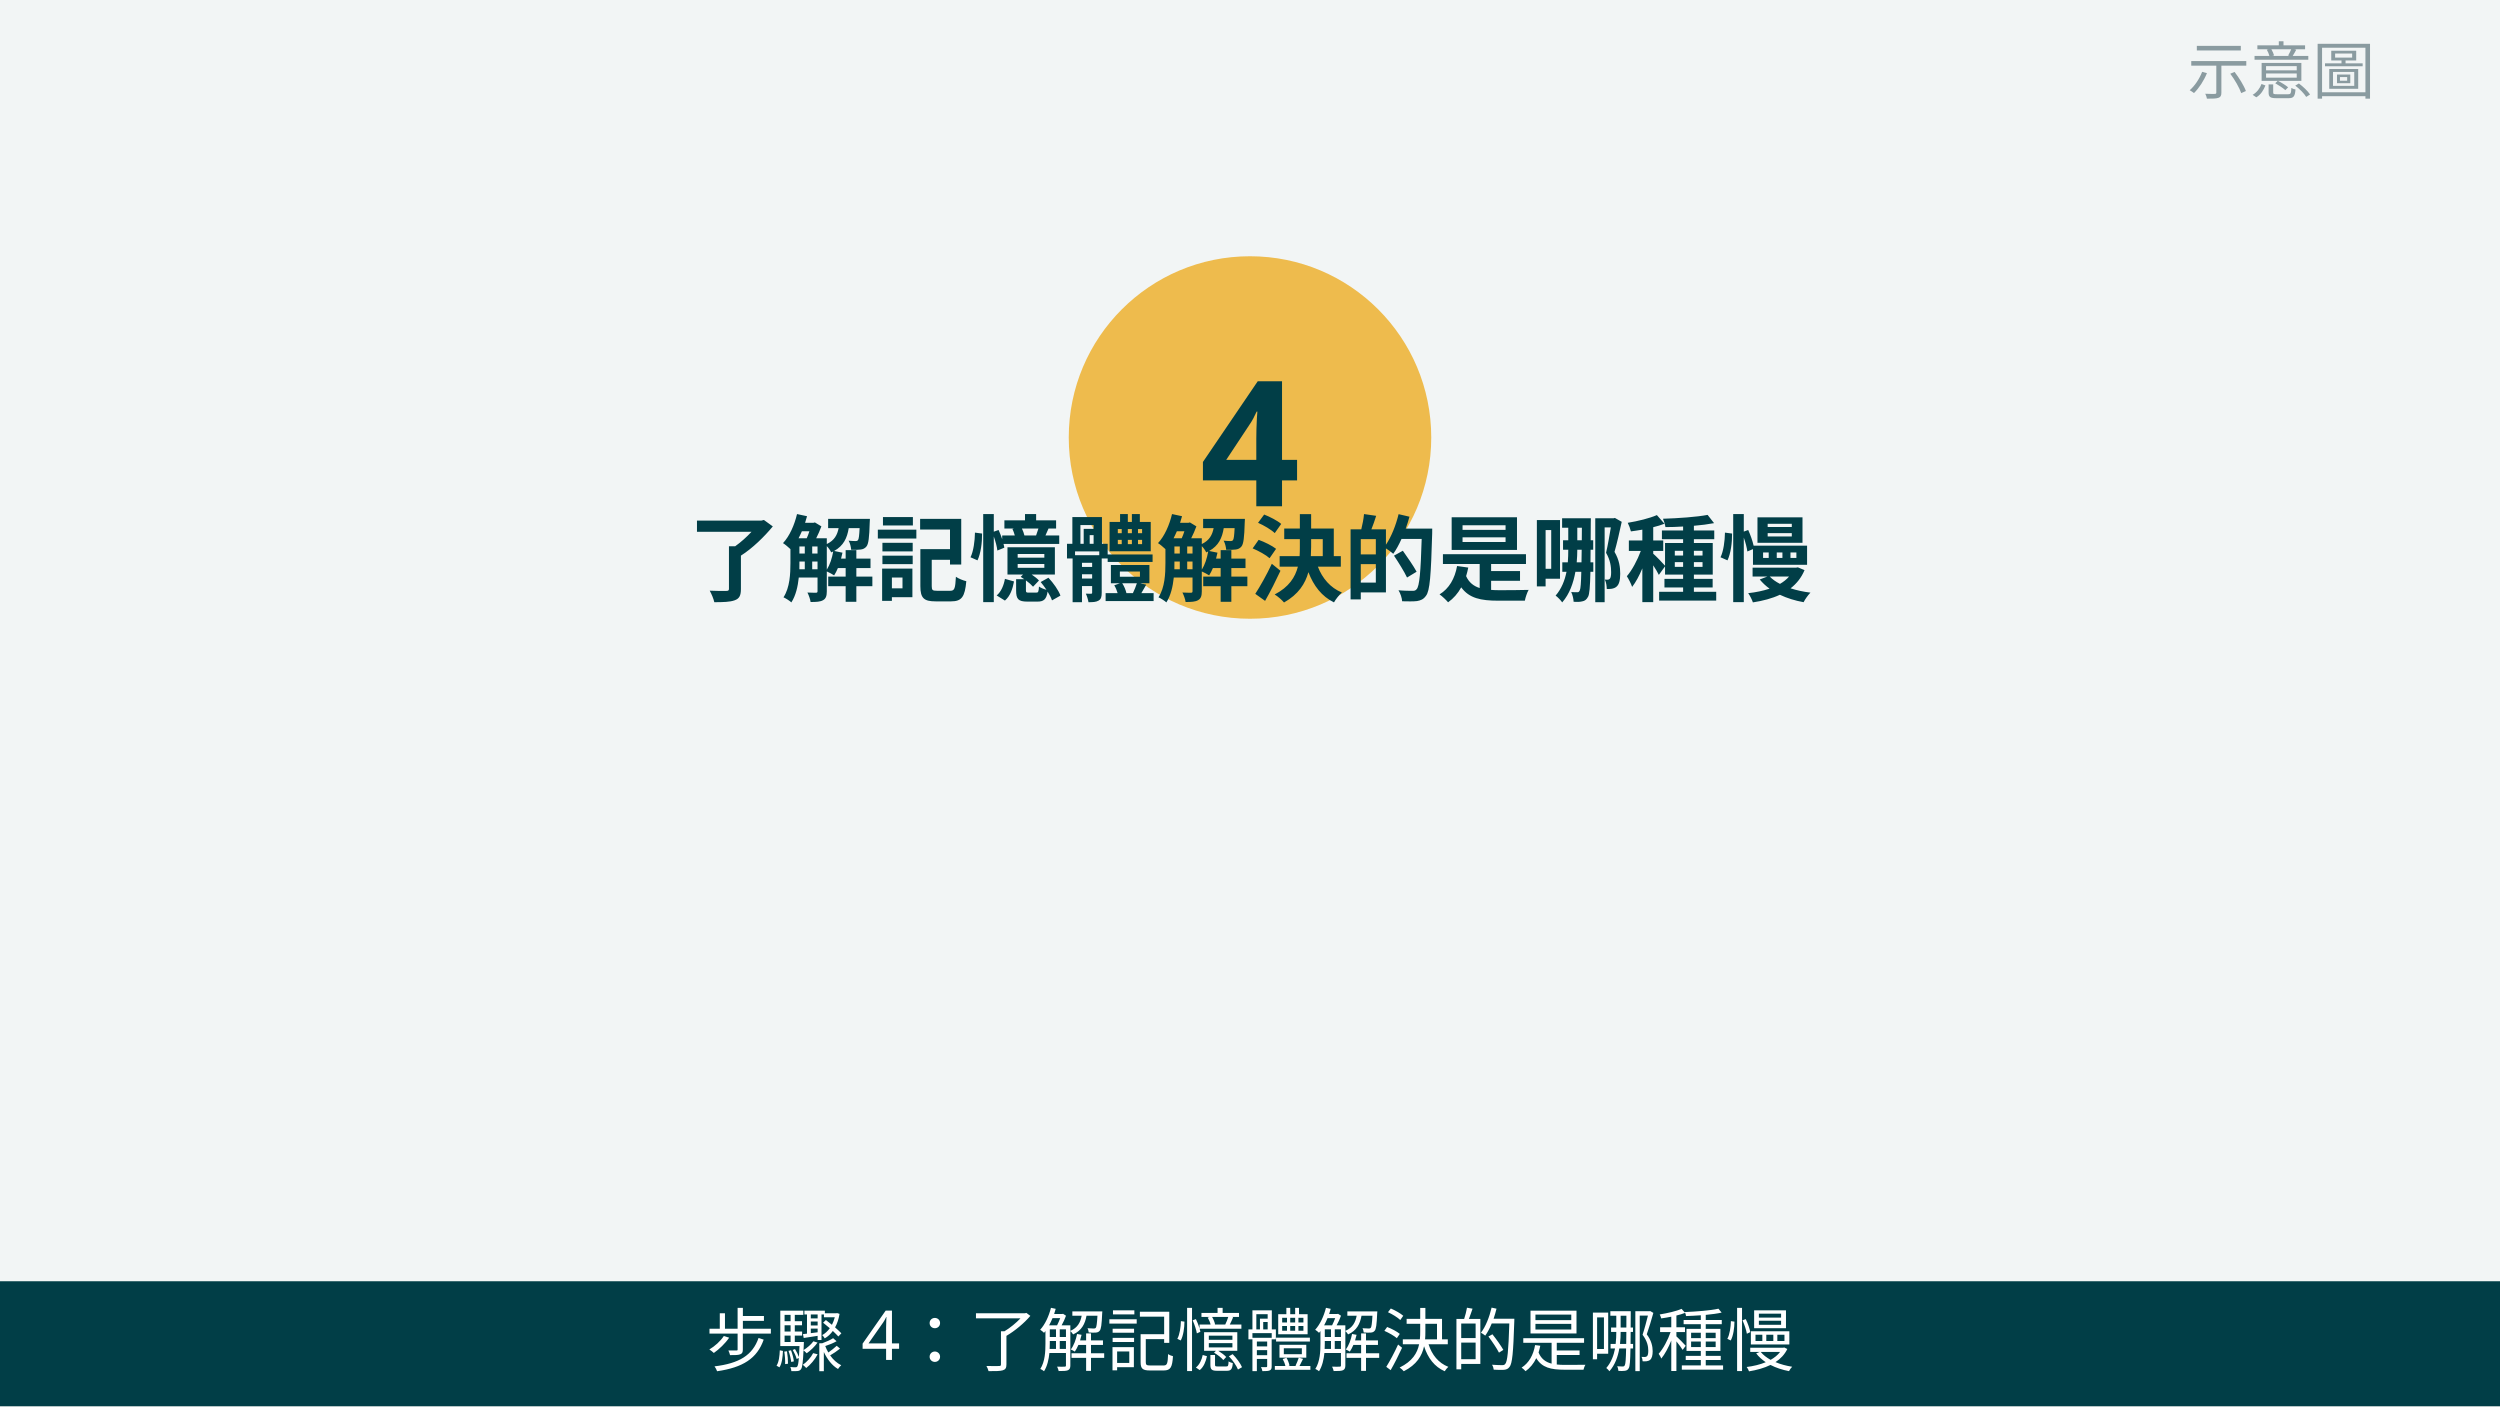
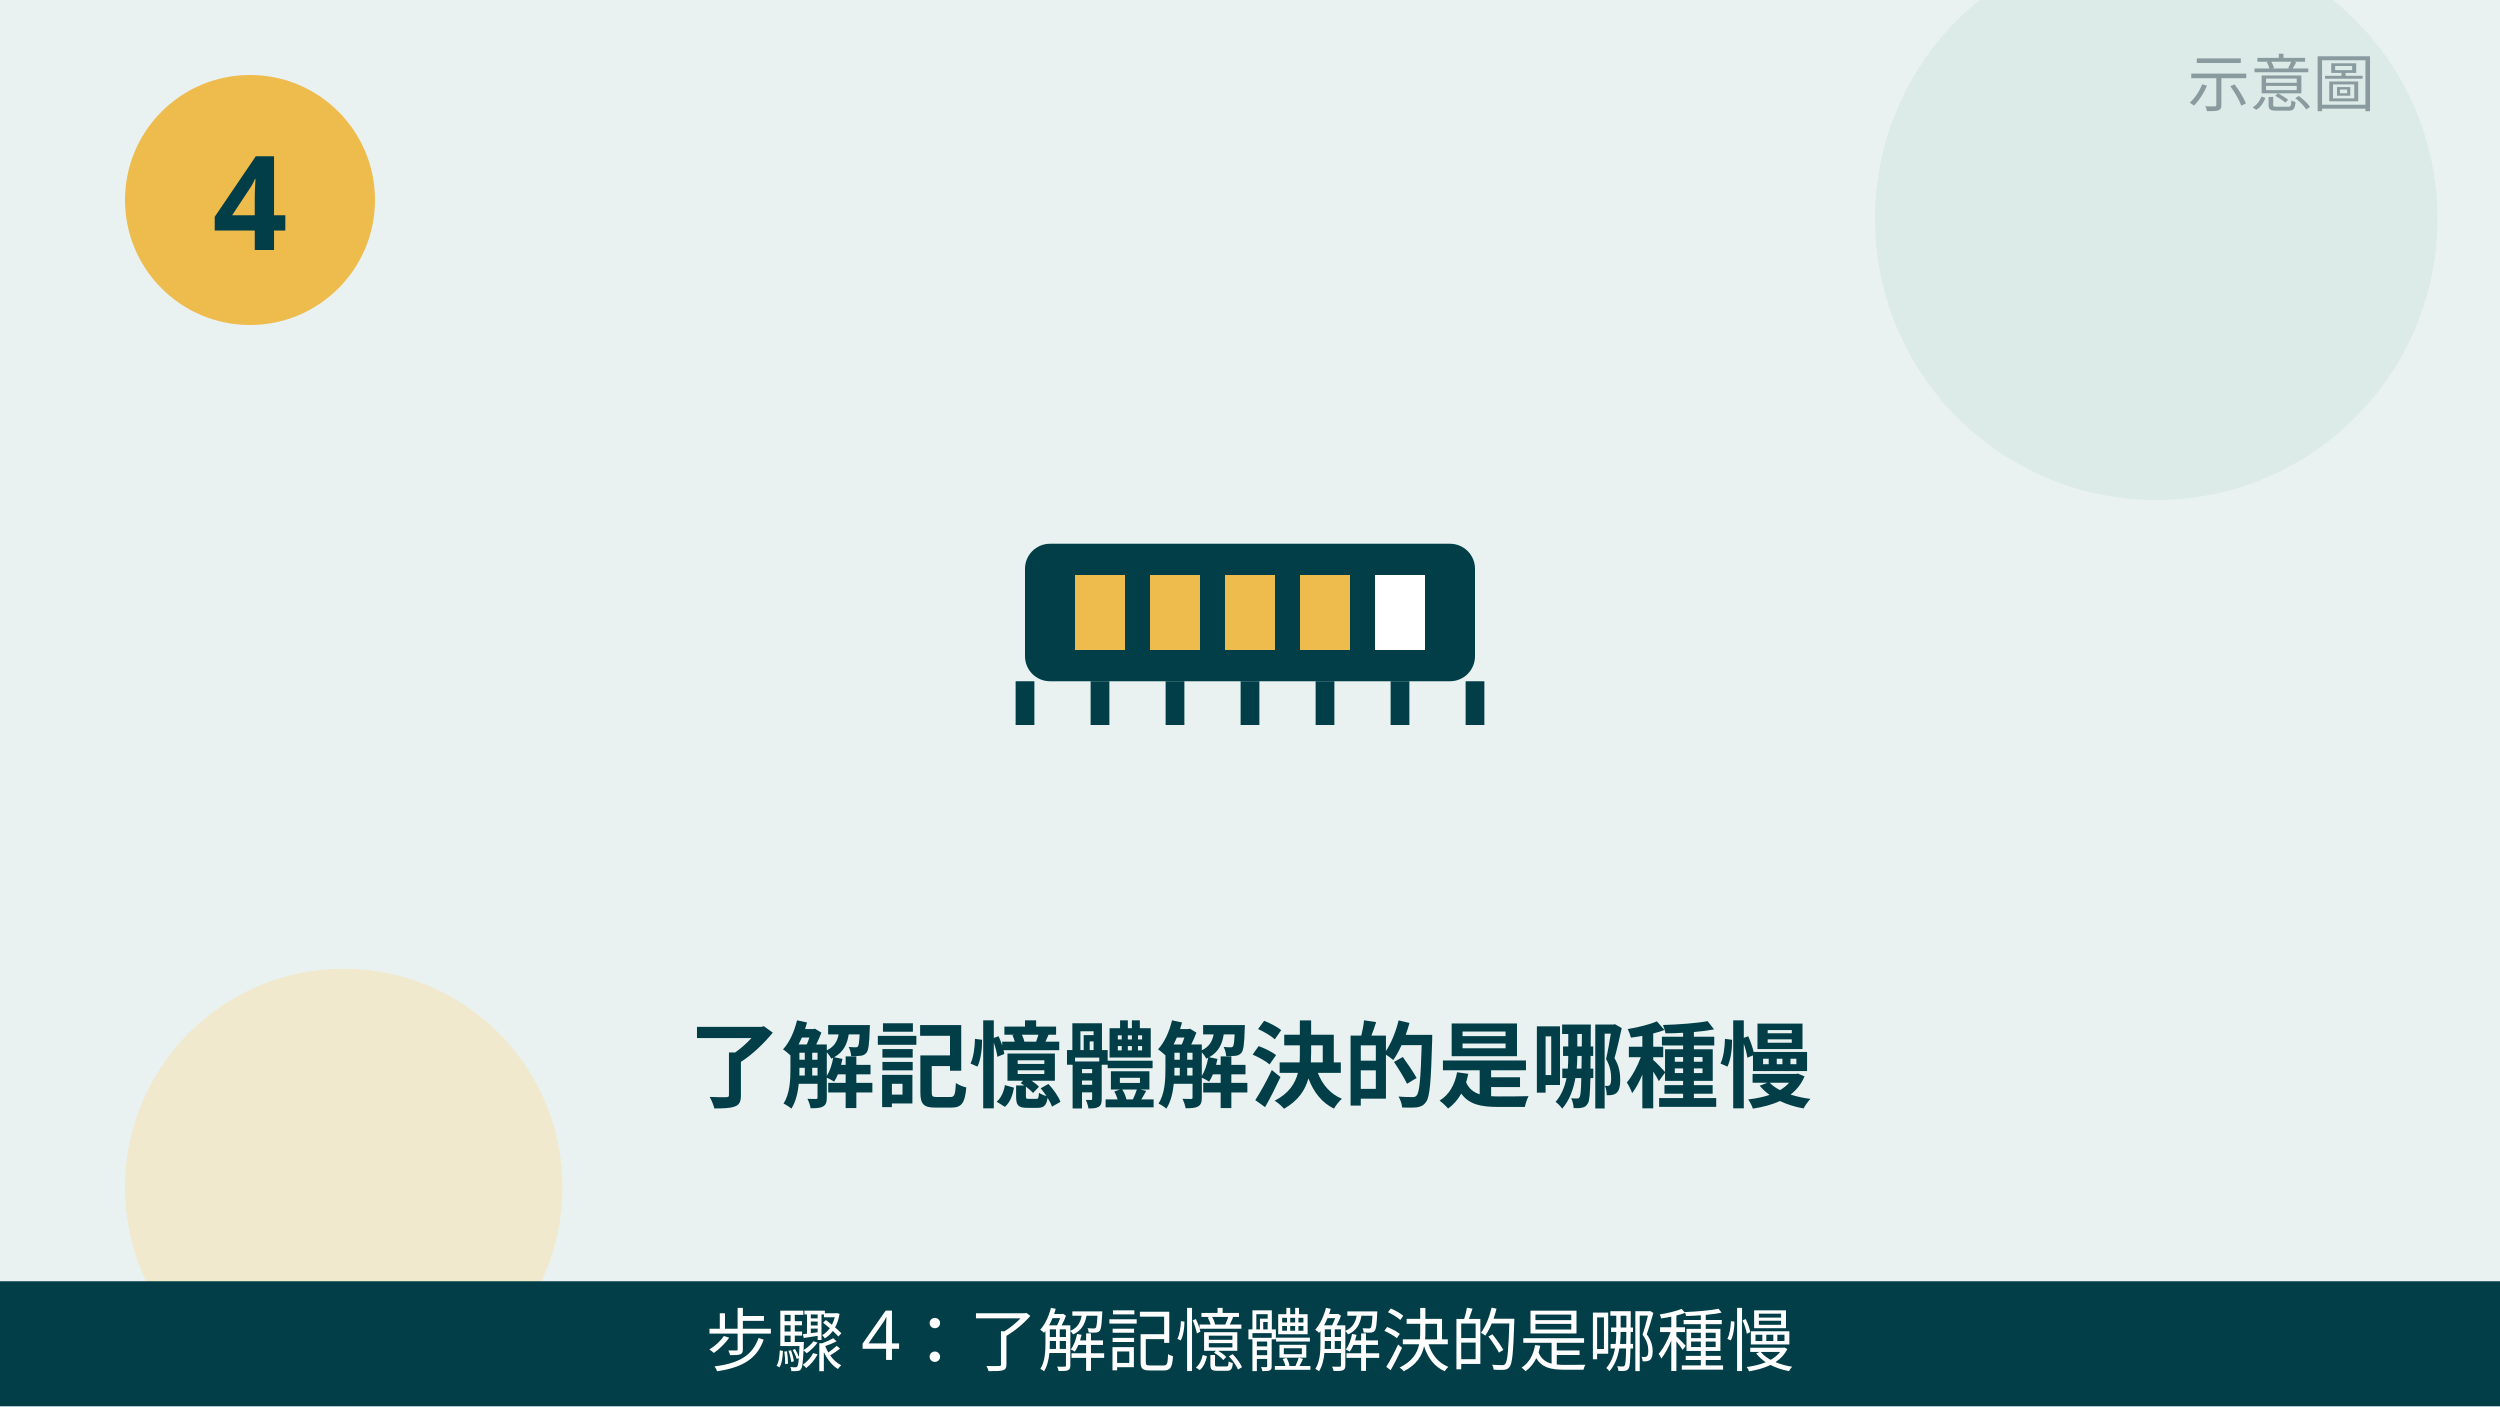
<svg xmlns="http://www.w3.org/2000/svg" width="800" height="450" viewBox="0 0 800 450" font-family="Noto Sans TC, sans-serif">
-   <rect width="800" height="450" fill="#f2f5f5" />
-   <text x="700" y="30" font-size="20" fill="#8a9ba0">示意圖</text>
-   <circle cx="400" cy="140" r="58" fill="#eebb4d" />
-   <text x="400" y="162" font-size="56" fill="#013e47" text-anchor="middle" font-weight="bold">4</text>
-   <text x="400" y="190" font-size="30" fill="#013e47" text-anchor="middle" font-weight="bold">了解記憶體解決的是哪種慢</text>
+   <rect width="800" height="450" fill="#e9f2f1" />
+   <circle cx="690" cy="70" r="90" fill="#dcebe8" />
+   <circle cx="110" cy="380" r="70" fill="#f3e5bd" opacity="0.7" />
+   <text x="700" y="34" font-size="20" fill="#8a9ba0">示意圖</text>
+   <circle cx="80" cy="64" r="40" fill="#eebb4d" />
+   <text x="80" y="80" font-size="42" fill="#013e47" text-anchor="middle" font-weight="bold">4</text>
+   <g transform="translate(300,96)">
+     <rect x="28" y="78" width="144" height="44" rx="8" fill="#013e47" />
+     <rect x="44" y="88" width="16" height="24" fill="#eebb4d" />
+     <rect x="68" y="88" width="16" height="24" fill="#eebb4d" />
+     <rect x="92" y="88" width="16" height="24" fill="#eebb4d" />
+     <rect x="116" y="88" width="16" height="24" fill="#eebb4d" />
+     <rect x="140" y="88" width="16" height="24" fill="#ffffff" />
+     <path d="M28 122 v14 M52 122 v14 M76 122 v14 M100 122 v14 M124 122 v14 M148 122 v14 M172 122 v14" stroke="#013e47" stroke-width="6" />
+   </g>
+   <text x="400" y="352" font-size="30" fill="#013e47" text-anchor="middle" font-weight="bold">了解記憶體解決的是哪種慢</text>
  <rect x="0" y="410" width="800" height="40" fill="#013e47" />
  <text x="400" y="437" font-size="22" fill="#ffffff" text-anchor="middle">步驟 4：了解記憶體解決的是哪種慢</text>
</svg>
